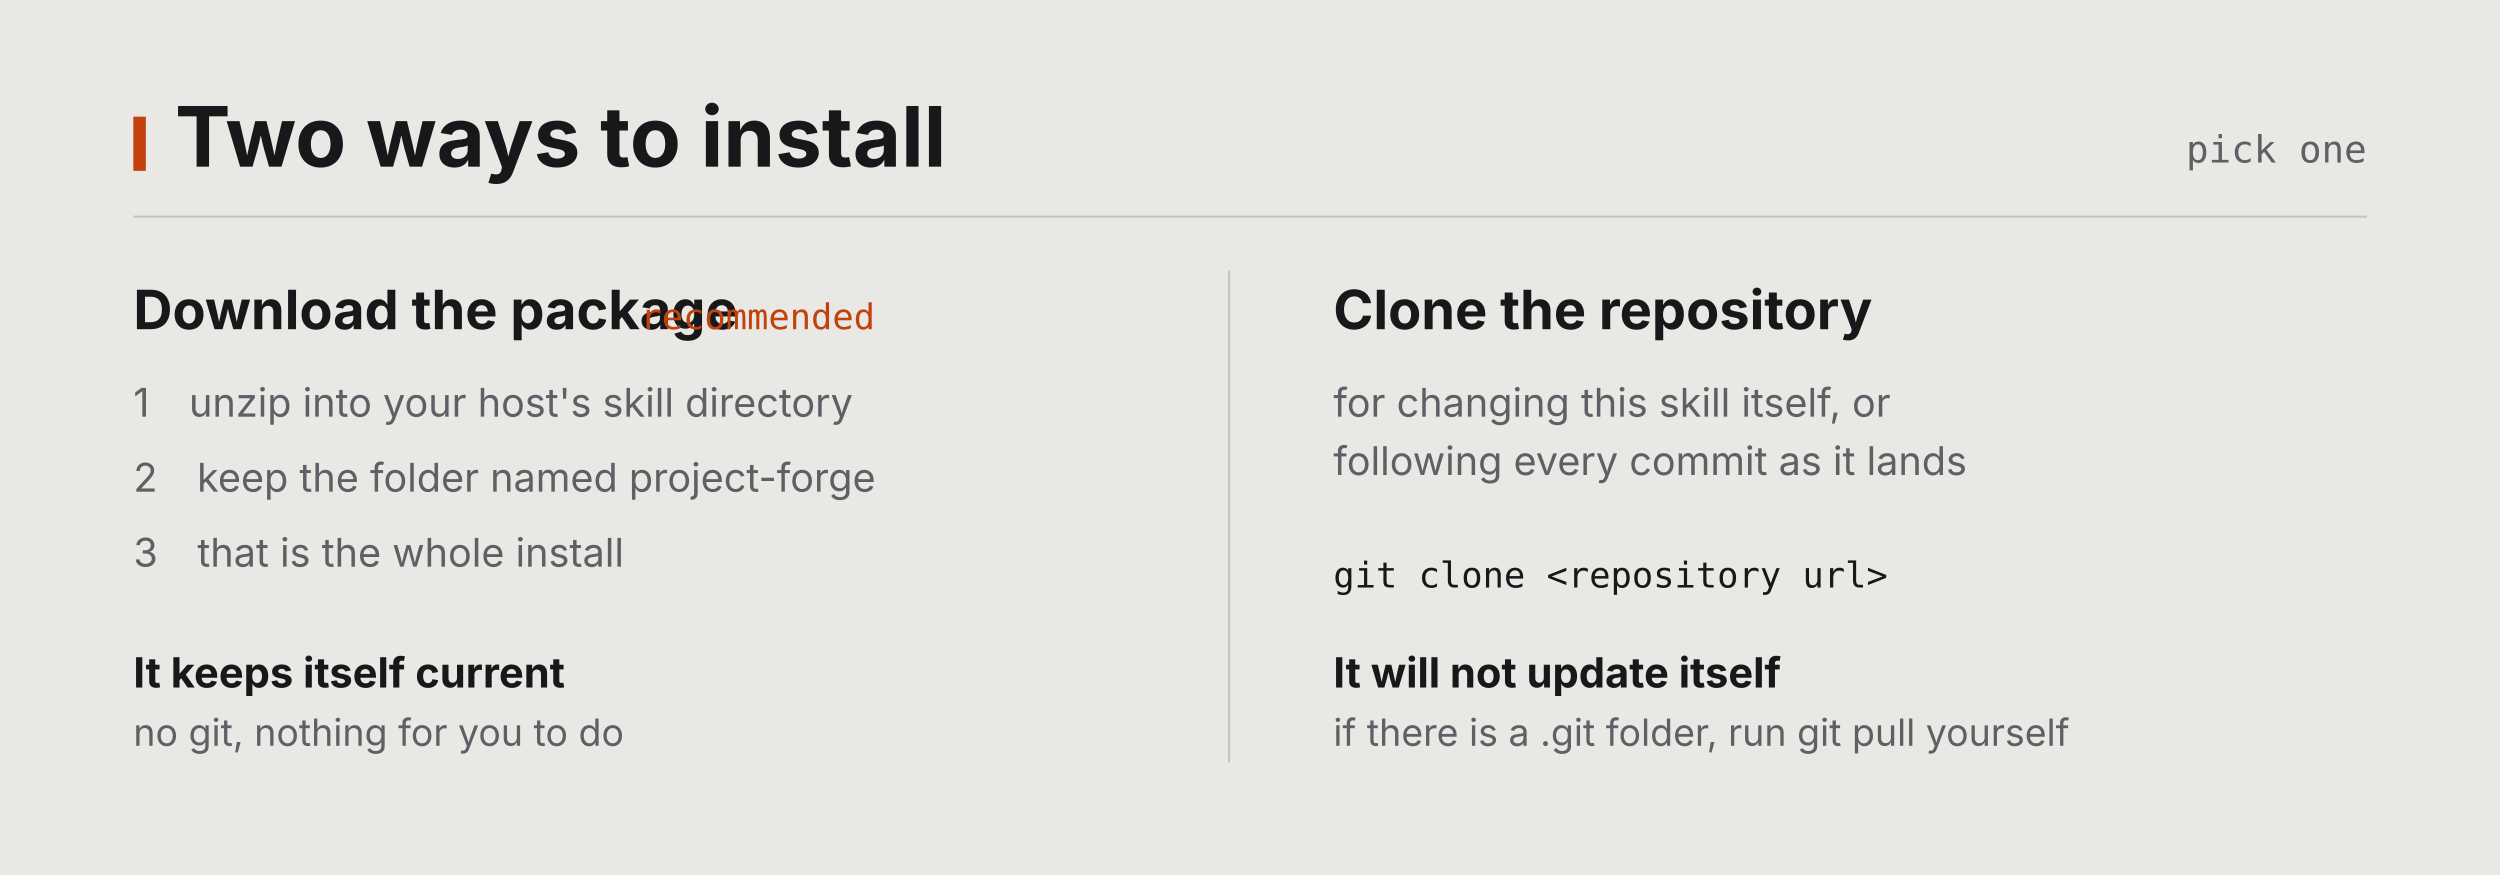
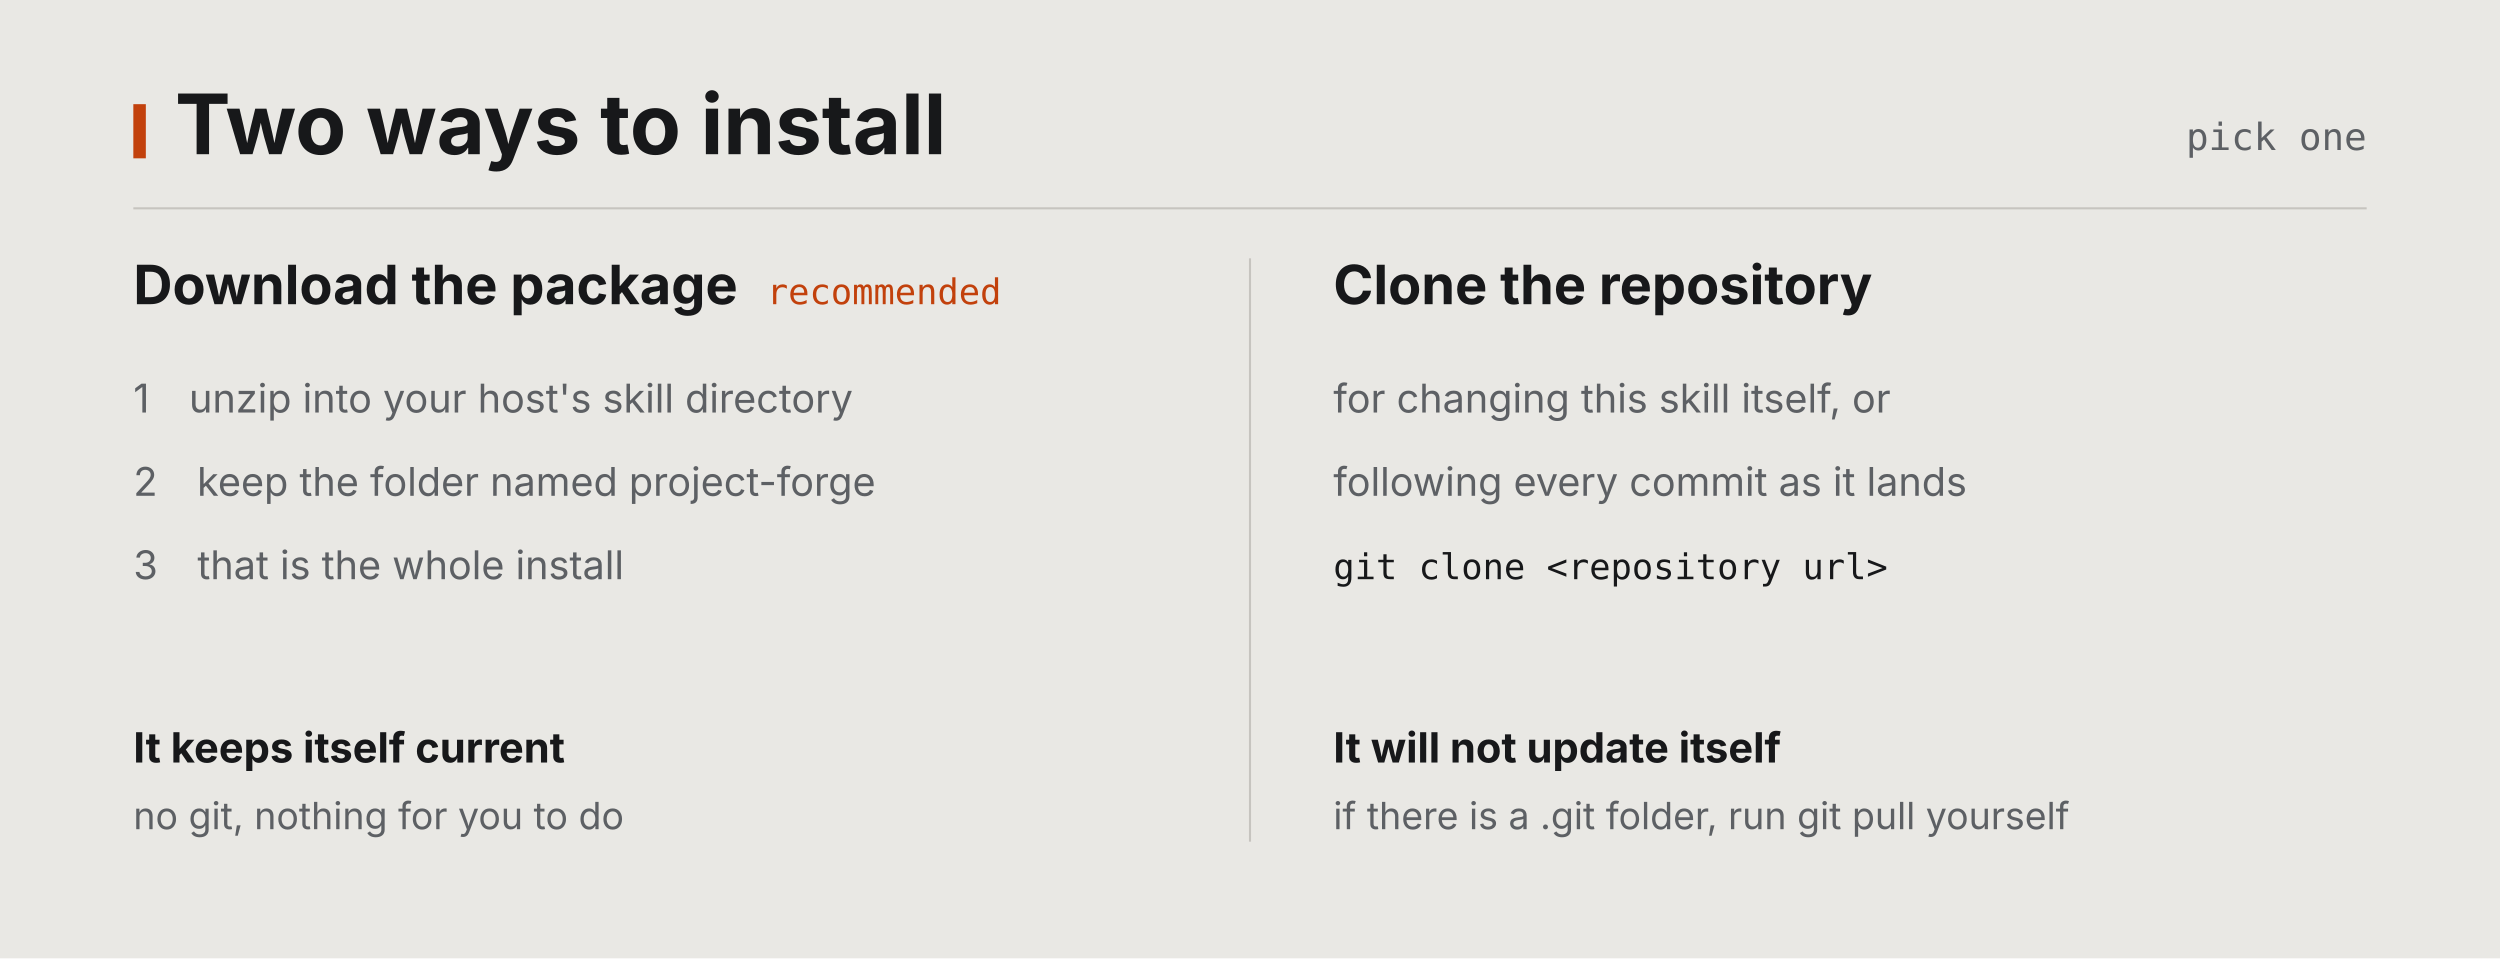
- <svg xmlns="http://www.w3.org/2000/svg" width="1200" height="420" viewBox="0 0 1200 420" role="img" aria-labelledby="pfInstallTitle pfInstallDesc">
-   <rect width="1200" height="420" fill="#E9E8E4" />
+ <svg xmlns="http://www.w3.org/2000/svg" width="1200" height="460" viewBox="0 0 1200 460" role="img" aria-labelledby="pfInstallTitle pfInstallDesc">
+   <rect width="1200" height="460" fill="#E9E8E4" />
  <g id="head" font-family="-apple-system, BlinkMacSystemFont, 'Segoe UI', 'PingFang SC', sans-serif">
-     <rect x="64" y="56" width="6" height="26" fill="#C2410C" />
-     <text x="84" y="80" font-size="40" font-weight="700" fill="#17181A">Two ways to install</text>
-     <text x="1136" y="78" text-anchor="end" font-family="ui-monospace, SFMono-Regular, Menlo, monospace" font-size="18" fill="#5D6064">pick one</text>
+     <rect x="64" y="50" width="6" height="26" fill="#C2410C" />
+     <text x="84" y="74" font-size="40" font-weight="700" fill="#17181A">Two ways to install</text>
+     <text x="1136" y="72" text-anchor="end" font-family="ui-monospace, SFMono-Regular, Menlo, monospace" font-size="18" fill="#5D6064">pick one</text>
  </g>
-   <line x1="64" y1="104" x2="1136" y2="104" stroke="#C6C4BF" stroke-width="1" />
-   <line x1="590" y1="130" x2="590" y2="366" stroke="#C6C4BF" stroke-width="1" />
+   <line x1="64" y1="100" x2="1136" y2="100" stroke="#C6C4BF" stroke-width="1" />
+   <line x1="600" y1="124" x2="600" y2="404" stroke="#C6C4BF" stroke-width="1" />
  <g id="download" font-family="-apple-system, BlinkMacSystemFont, 'Segoe UI', 'PingFang SC', sans-serif">
-     <text x="64" y="158" font-size="26" font-weight="700" fill="#17181A">Download the package</text>
-     <text x="420" y="158" font-family="ui-monospace, SFMono-Regular, Menlo, monospace" font-size="17" fill="#C2410C" text-anchor="end">recommended</text>
-     <text x="64" y="200" font-size="19" fill="#5D6064">1 unzip into your host's skill directory</text>
-     <text x="64" y="236" font-size="19" fill="#5D6064">2 keep the folder named project-forge</text>
-     <text x="64" y="272" font-size="19" fill="#5D6064">3 that is the whole install</text>
-     <text x="64" y="330" font-size="20" font-weight="700" fill="#17181A">It keeps itself current</text>
-     <text x="64" y="358" font-size="18" fill="#5D6064">no git, nothing for you to do</text>
+     <text x="64" y="146" font-size="26" font-weight="700" fill="#17181A">Download the package<tspan dx="14" font-family="ui-monospace, SFMono-Regular, Menlo, monospace" font-size="17" font-weight="400" fill="#C2410C">recommended</tspan>
+     </text>
+     <text x="64" y="198" font-size="19" fill="#5D6064">1 unzip into your host's skill directory</text>
+     <text x="64" y="238" font-size="19" fill="#5D6064">2 keep the folder named project-forge</text>
+     <text x="64" y="278" font-size="19" fill="#5D6064">3 that is the whole install</text>
+     <text x="64" y="366" font-size="20" font-weight="700" fill="#17181A">It keeps itself current</text>
+     <text x="64" y="398" font-size="18" fill="#5D6064">no git, nothing for you to do</text>
  </g>
  <g id="clone" font-family="-apple-system, BlinkMacSystemFont, 'Segoe UI', 'PingFang SC', sans-serif">
-     <text x="640" y="158" font-size="26" font-weight="700" fill="#17181A">Clone the repository</text>
-     <text x="640" y="200" font-size="19" fill="#5D6064">for changing this skill itself, or</text>
-     <text x="640" y="228" font-size="19" fill="#5D6064">following every commit as it lands</text>
-     <text x="640" y="282" font-family="ui-monospace, SFMono-Regular, Menlo, monospace" font-size="17" fill="#17181A">git clone &lt;repository url&gt;</text>
-     <text x="640" y="330" font-size="20" font-weight="700" fill="#17181A">It will not update itself</text>
-     <text x="640" y="358" font-size="18" fill="#5D6064">if there is a .git folder, run git pull yourself</text>
+     <text x="640" y="146" font-size="26" font-weight="700" fill="#17181A">Clone the repository</text>
+     <text x="640" y="198" font-size="19" fill="#5D6064">for changing this skill itself, or</text>
+     <text x="640" y="238" font-size="19" fill="#5D6064">following every commit as it lands</text>
+     <text x="640" y="278" font-family="ui-monospace, SFMono-Regular, Menlo, monospace" font-size="17" fill="#17181A">git clone &lt;repository url&gt;</text>
+     <text x="640" y="366" font-size="20" font-weight="700" fill="#17181A">It will not update itself</text>
+     <text x="640" y="398" font-size="18" fill="#5D6064">if there is a .git folder, run git pull yourself</text>
  </g>
</svg>
